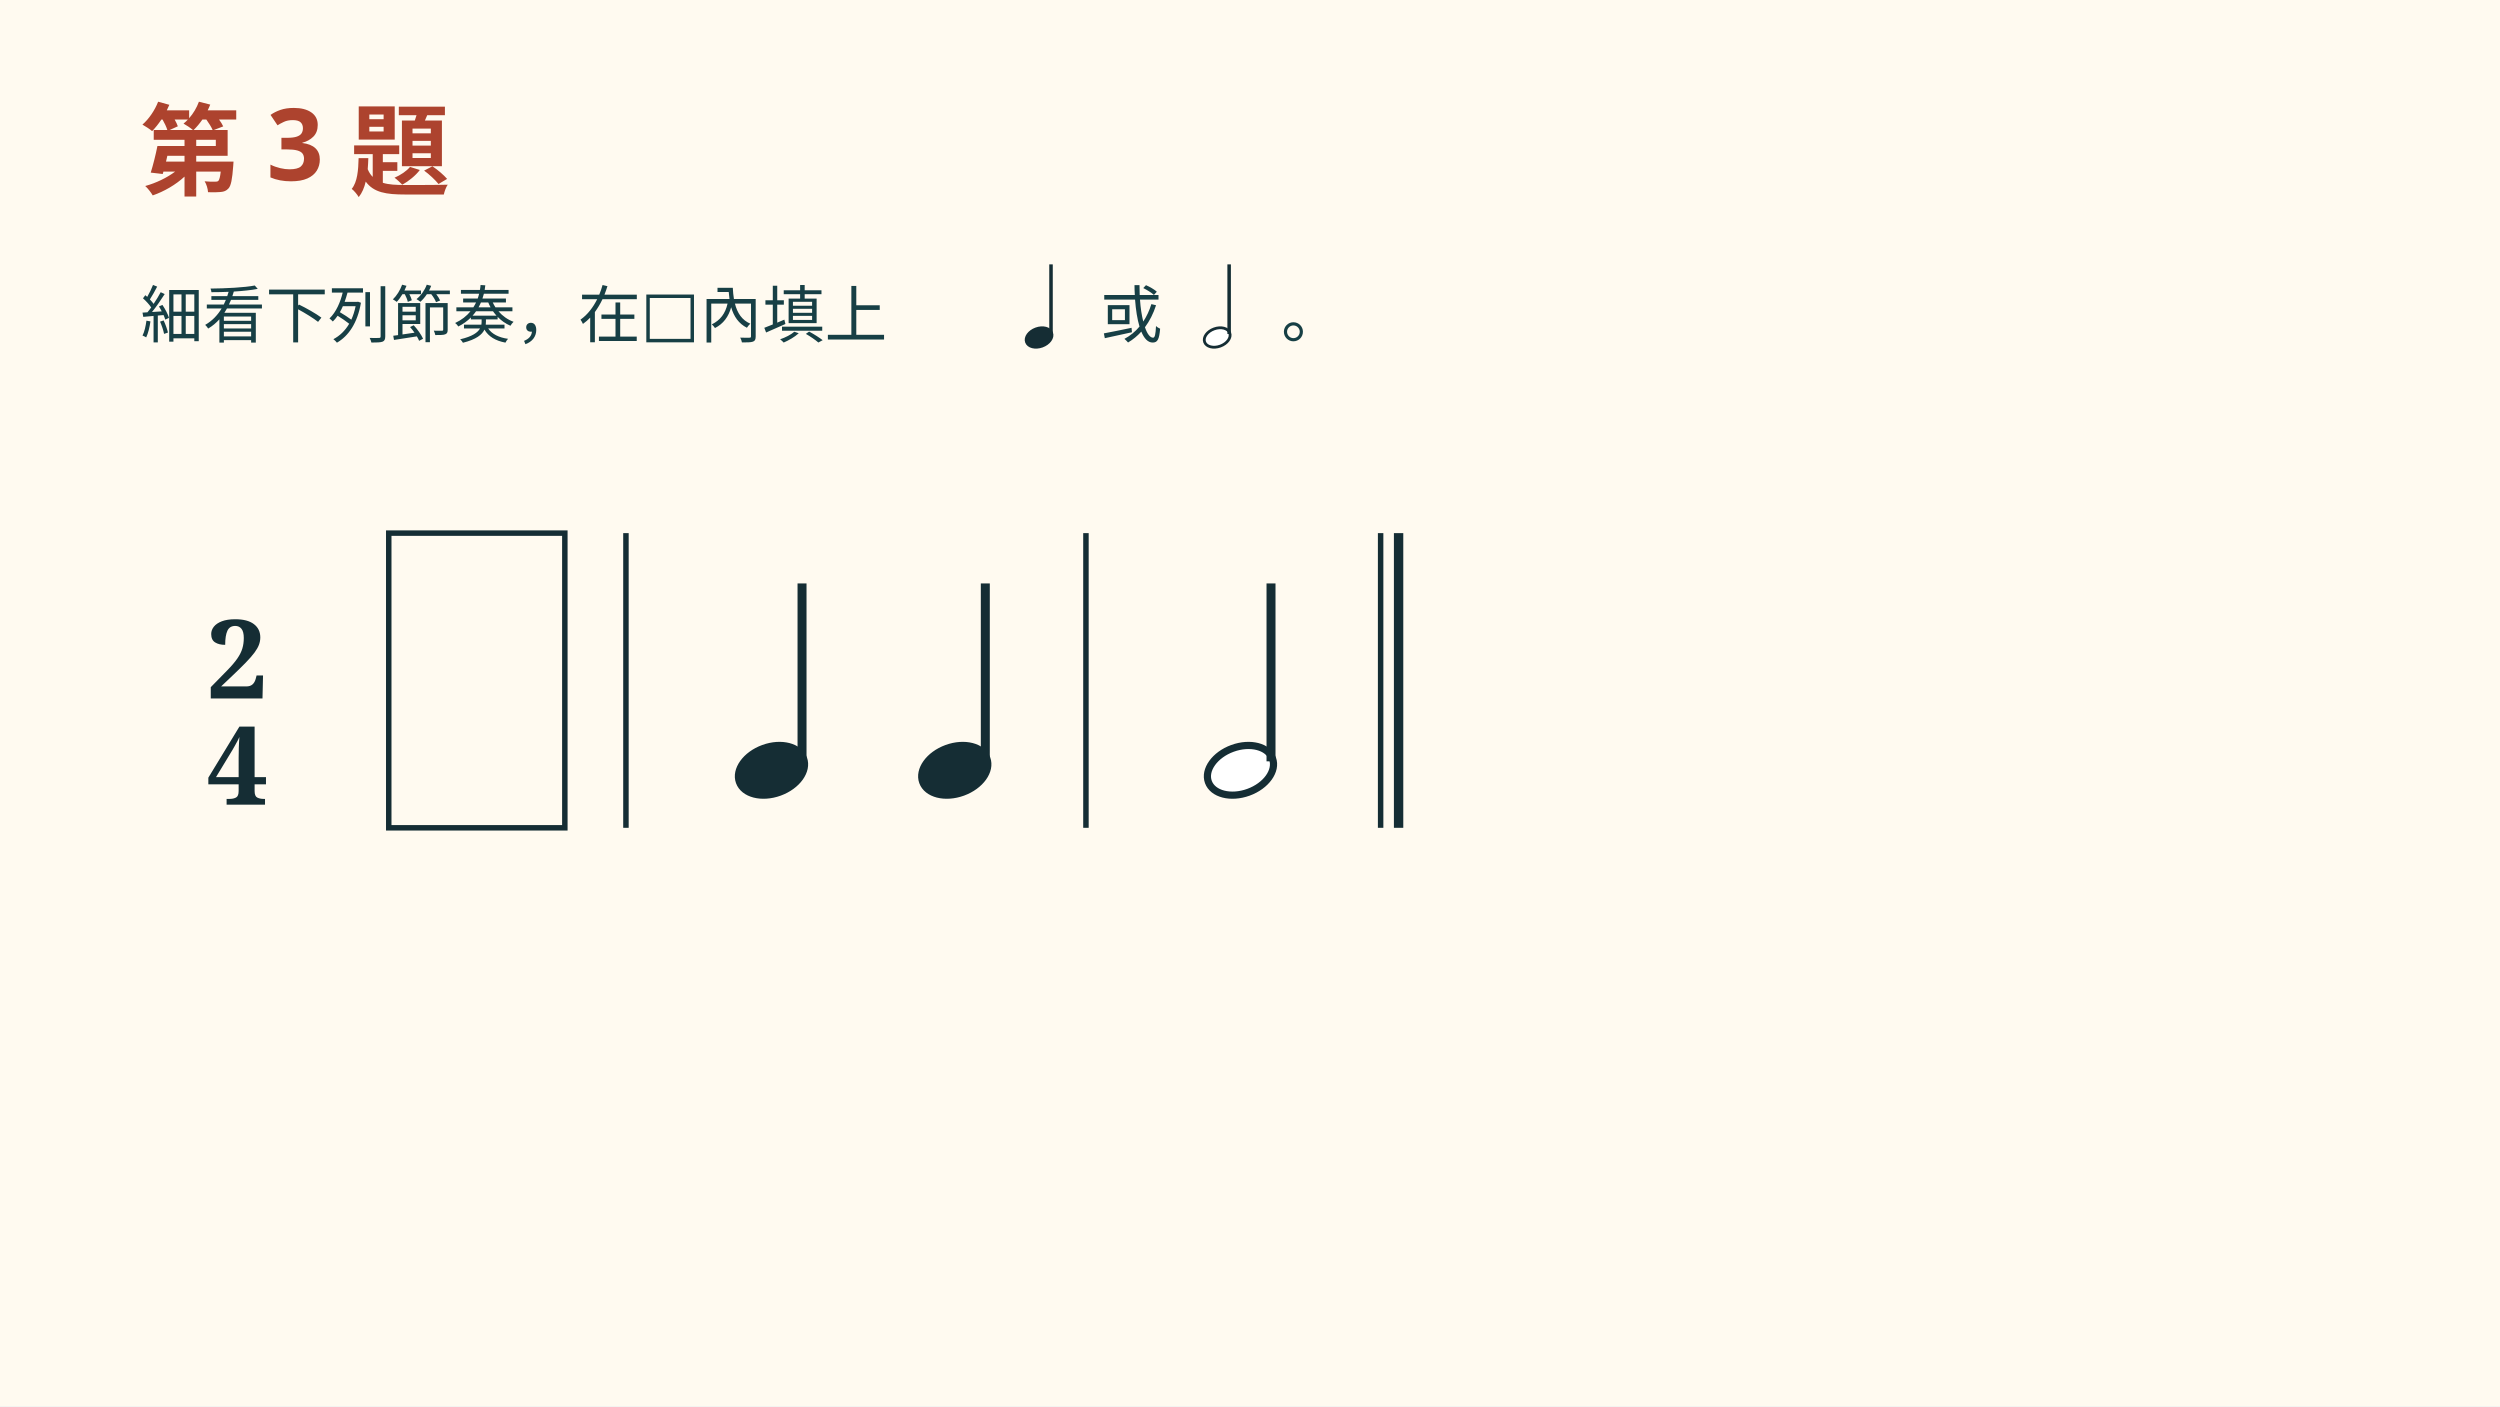
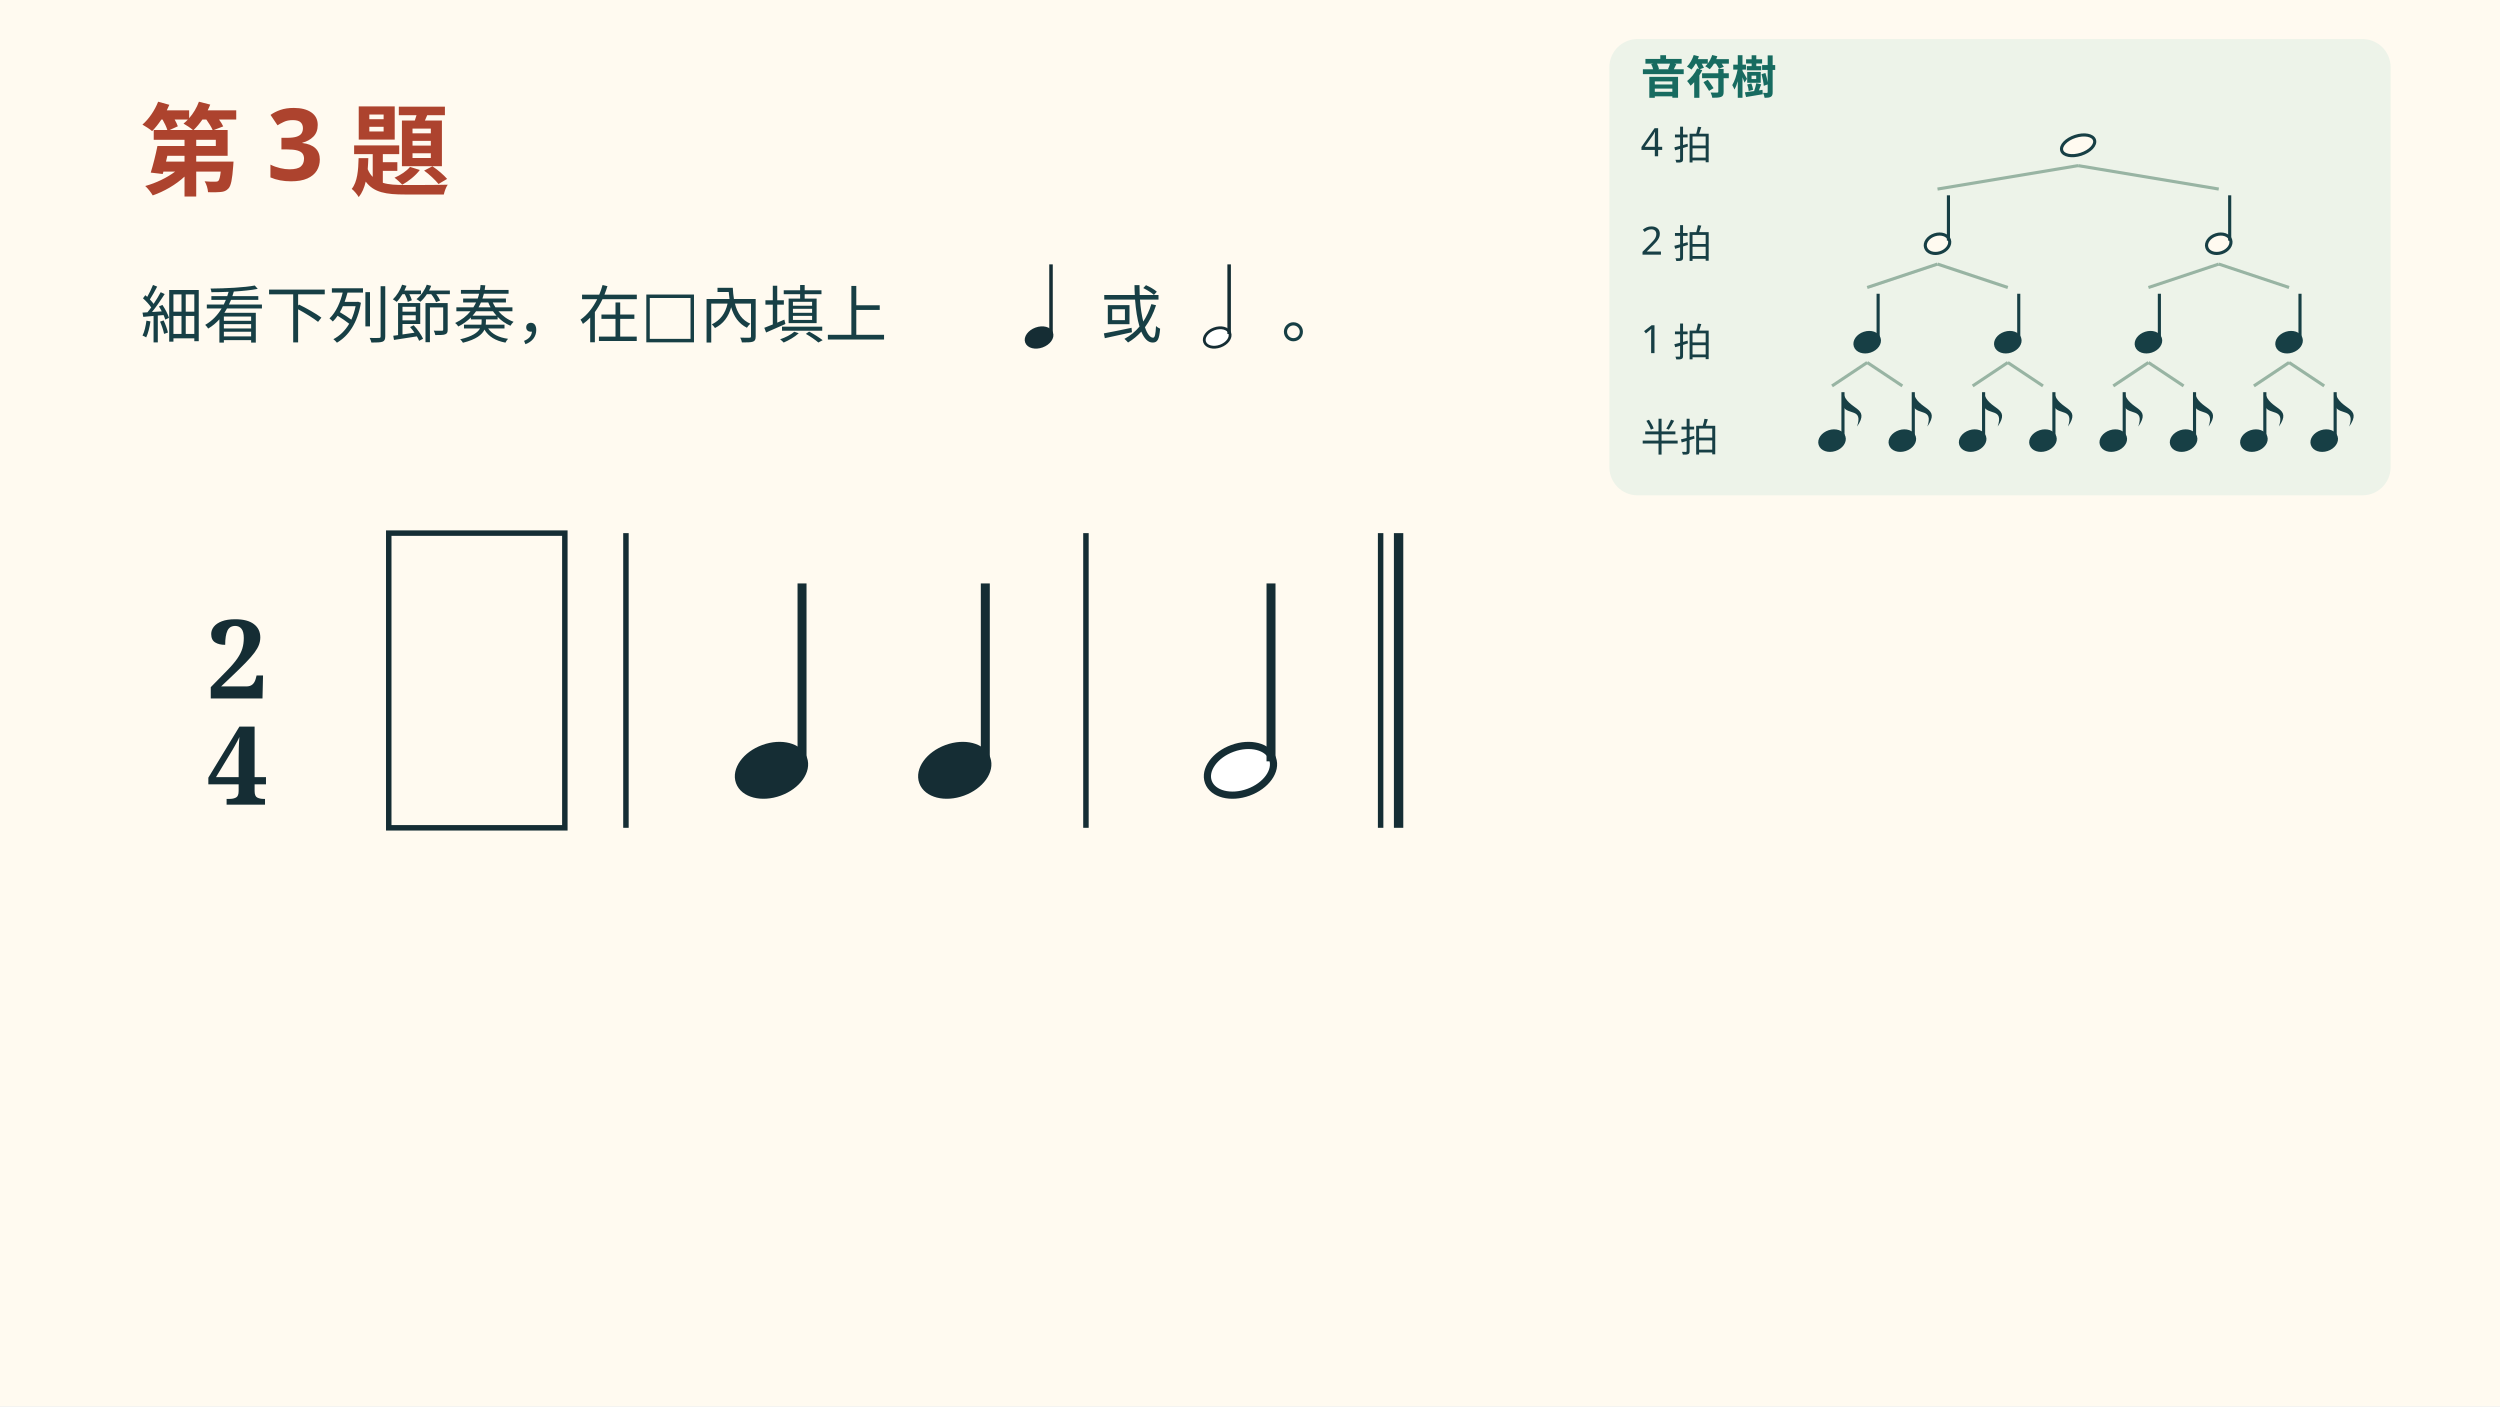
<svg xmlns="http://www.w3.org/2000/svg" viewBox="0 0 1600 900" role="img" aria-labelledby="title desc">
  <rect width="1600" height="900" fill="#fffaf0" />
  <text x="90" y="120" font-family="sans-serif" font-size="64" font-weight="700" fill="#ad432e">第 3 題</text>
  <text x="90" y="216" font-family="sans-serif" font-size="40" fill="#173f45">細看下列節奏，在□內填上</text>
  <g transform="translate(665 216) scale(0.45)">
    <ellipse cx="0" cy="0" rx="19" ry="13" transform="rotate(-20)" fill="#152d34" stroke="#152d34" stroke-width="4" />
    <path d="M17 -5V-104" fill="none" stroke="#152d34" stroke-width="5" />
  </g>
  <text x="704" y="216" font-family="sans-serif" font-size="40" fill="#173f45">或</text>
  <g transform="translate(779 216) scale(0.45)">
    <ellipse cx="0" cy="0" rx="19" ry="13" transform="rotate(-20)" fill="white" stroke="#152d34" stroke-width="4" />
    <path d="M17 -5V-104" fill="none" stroke="#152d34" stroke-width="5" />
  </g>
  <text x="820" y="216" font-family="sans-serif" font-size="40" fill="#173f45">。</text>
  <g fill="#152d34" font-family="serif" font-size="70" font-weight="700" text-anchor="middle">
    <text x="152" y="447">2</text>
    <text x="152" y="515">4</text>
  </g>
  <rect x="248.8" y="341.2" width="112.7" height="188.6" fill="none" stroke="#152d34" stroke-width="3.5" />
  <path d="M400.6 341.2V529.8" stroke="#152d34" stroke-width="3.5" />
  <g transform="translate(493.75 493) scale(1.15)">
    <ellipse cx="0" cy="0" rx="19" ry="13" transform="rotate(-20)" fill="#152d34" stroke="#152d34" stroke-width="4" />
    <path d="M17 -5V-104" fill="none" stroke="#152d34" stroke-width="5" />
  </g>
  <g transform="translate(611.05 493) scale(1.15)">
    <ellipse cx="0" cy="0" rx="19" ry="13" transform="rotate(-20)" fill="#152d34" stroke="#152d34" stroke-width="4" />
    <path d="M17 -5V-104" fill="none" stroke="#152d34" stroke-width="5" />
  </g>
  <path d="M695 341.2V529.8" stroke="#152d34" stroke-width="3.5" />
  <g transform="translate(793.9 493) scale(1.15)">
    <ellipse cx="0" cy="0" rx="19" ry="13" transform="rotate(-20)" fill="white" stroke="#152d34" stroke-width="4" />
    <path d="M17 -5V-104" fill="none" stroke="#152d34" stroke-width="5" />
  </g>
  <path d="M883.6 341.2V529.8" stroke="#152d34" stroke-width="3.5" />
  <path d="M895.1 341.2V529.8" stroke="#152d34" stroke-width="6" />
+   <g id="corner-note-tree" aria-label="音符樹：全音符四拍，二分音符兩拍，四分音符一拍，八分音符半拍">
+     <rect x="1030" y="25" width="500" height="292" rx="18" fill="#edf3e9" />
+     <text x="1050" y="60" font-family="sans-serif" font-size="29" font-weight="700" fill="#176b60">音符樹</text>
+     <path d="M1330.0 106L1240.0 121" fill="none" stroke="#98b4a3" stroke-width="2" />
+     <path d="M1330.0 106L1420.0 121" fill="none" stroke="#98b4a3" stroke-width="2" />
+     <path d="M1240.0 169L1195.0 184" fill="none" stroke="#98b4a3" stroke-width="2" />
+     <path d="M1240.0 169L1285.0 184" fill="none" stroke="#98b4a3" stroke-width="2" />
+     <path d="M1420.0 169L1375.0 184" fill="none" stroke="#98b4a3" stroke-width="2" />
+     <path d="M1420.0 169L1465.0 184" fill="none" stroke="#98b4a3" stroke-width="2" />
+     <path d="M1195.0 232L1172.5 247" fill="none" stroke="#98b4a3" stroke-width="2" />
+     <path d="M1195.0 232L1217.5 247" fill="none" stroke="#98b4a3" stroke-width="2" />
+     <path d="M1285.0 232L1262.5 247" fill="none" stroke="#98b4a3" stroke-width="2" />
+     <path d="M1285.0 232L1307.5 247" fill="none" stroke="#98b4a3" stroke-width="2" />
+     <path d="M1375.0 232L1352.5 247" fill="none" stroke="#98b4a3" stroke-width="2" />
+     <path d="M1375.0 232L1397.5 247" fill="none" stroke="#98b4a3" stroke-width="2" />
+     <path d="M1465.0 232L1442.5 247" fill="none" stroke="#98b4a3" stroke-width="2" />
+     <path d="M1465.0 232L1487.5 247" fill="none" stroke="#98b4a3" stroke-width="2" />
+     <text x="1050" y="100" font-family="sans-serif" font-size="25" fill="#173f45">4 拍</text>
+     <ellipse cx="1330.0" cy="93" rx="11" ry="6" transform="rotate(-18 1330.0 93)" fill="#fffaf0" stroke="#173f45" stroke-width="2" />
+     <text x="1050" y="163" font-family="sans-serif" font-size="25" fill="#173f45">2 拍</text>
+     <ellipse cx="1240.0" cy="156" rx="8" ry="6" transform="rotate(-18 1240.0 156)" fill="#fffaf0" stroke="#173f45" stroke-width="2" />
+     <path d="M1247.0 154V125" stroke="#173f45" stroke-width="2" />
+     <ellipse cx="1420.0" cy="156" rx="8" ry="6" transform="rotate(-18 1420.0 156)" fill="#fffaf0" stroke="#173f45" stroke-width="2" />
+     <path d="M1427.0 154V125" stroke="#173f45" stroke-width="2" />
+     <text x="1050" y="226" font-family="sans-serif" font-size="25" fill="#173f45">1 拍</text>
+     <ellipse cx="1195.0" cy="219" rx="8" ry="6" transform="rotate(-18 1195.0 219)" fill="#173f45" stroke="#173f45" stroke-width="2" />
+     <path d="M1202.0 217V188" stroke="#173f45" stroke-width="2" />
+     <ellipse cx="1285.0" cy="219" rx="8" ry="6" transform="rotate(-18 1285.0 219)" fill="#173f45" stroke="#173f45" stroke-width="2" />
+     <path d="M1292.0 217V188" stroke="#173f45" stroke-width="2" />
+     <ellipse cx="1375.0" cy="219" rx="8" ry="6" transform="rotate(-18 1375.0 219)" fill="#173f45" stroke="#173f45" stroke-width="2" />
+     <path d="M1382.0 217V188" stroke="#173f45" stroke-width="2" />
+     <ellipse cx="1465.0" cy="219" rx="8" ry="6" transform="rotate(-18 1465.0 219)" fill="#173f45" stroke="#173f45" stroke-width="2" />
+     <path d="M1472.0 217V188" stroke="#173f45" stroke-width="2" />
+     <text x="1050" y="289" font-family="sans-serif" font-size="25" fill="#173f45">半拍</text>
+     <ellipse cx="1172.5" cy="282" rx="8" ry="6" transform="rotate(-18 1172.5 282)" fill="#173f45" stroke="#173f45" stroke-width="2" />
+     <path d="M1179.5 280V251" stroke="#173f45" stroke-width="2" />
+     <path d="M1179.5 251C1182.5 263 1197.5 260 1188.5 273C1192.5 261 1182.5 266 1179.5 260Z" fill="#173f45" />
+     <ellipse cx="1217.5" cy="282" rx="8" ry="6" transform="rotate(-18 1217.5 282)" fill="#173f45" stroke="#173f45" stroke-width="2" />
+     <path d="M1224.5 280V251" stroke="#173f45" stroke-width="2" />
+     <path d="M1224.5 251C1227.5 263 1242.5 260 1233.5 273C1237.5 261 1227.5 266 1224.5 260Z" fill="#173f45" />
+     <ellipse cx="1262.5" cy="282" rx="8" ry="6" transform="rotate(-18 1262.5 282)" fill="#173f45" stroke="#173f45" stroke-width="2" />
+     <path d="M1269.5 280V251" stroke="#173f45" stroke-width="2" />
+     <path d="M1269.5 251C1272.5 263 1287.5 260 1278.5 273C1282.5 261 1272.5 266 1269.5 260Z" fill="#173f45" />
+     <ellipse cx="1307.5" cy="282" rx="8" ry="6" transform="rotate(-18 1307.5 282)" fill="#173f45" stroke="#173f45" stroke-width="2" />
+     <path d="M1314.5 280V251" stroke="#173f45" stroke-width="2" />
+     <path d="M1314.5 251C1317.5 263 1332.5 260 1323.5 273C1327.5 261 1317.5 266 1314.5 260Z" fill="#173f45" />
+     <ellipse cx="1352.5" cy="282" rx="8" ry="6" transform="rotate(-18 1352.5 282)" fill="#173f45" stroke="#173f45" stroke-width="2" />
+     <path d="M1359.5 280V251" stroke="#173f45" stroke-width="2" />
+     <path d="M1359.5 251C1362.5 263 1377.5 260 1368.5 273C1372.5 261 1362.5 266 1359.5 260Z" fill="#173f45" />
+     <ellipse cx="1397.5" cy="282" rx="8" ry="6" transform="rotate(-18 1397.5 282)" fill="#173f45" stroke="#173f45" stroke-width="2" />
+     <path d="M1404.5 280V251" stroke="#173f45" stroke-width="2" />
+     <path d="M1404.5 251C1407.5 263 1422.5 260 1413.5 273C1417.5 261 1407.5 266 1404.5 260Z" fill="#173f45" />
+     <ellipse cx="1442.5" cy="282" rx="8" ry="6" transform="rotate(-18 1442.5 282)" fill="#173f45" stroke="#173f45" stroke-width="2" />
+     <path d="M1449.5 280V251" stroke="#173f45" stroke-width="2" />
+     <path d="M1449.5 251C1452.5 263 1467.5 260 1458.5 273C1462.5 261 1452.5 266 1449.5 260Z" fill="#173f45" />
+     <ellipse cx="1487.5" cy="282" rx="8" ry="6" transform="rotate(-18 1487.5 282)" fill="#173f45" stroke="#173f45" stroke-width="2" />
+     <path d="M1494.5 280V251" stroke="#173f45" stroke-width="2" />
+     <path d="M1494.5 251C1497.5 263 1512.5 260 1503.5 273C1507.5 261 1497.5 266 1494.5 260Z" fill="#173f45" />
+   </g>
</svg>
